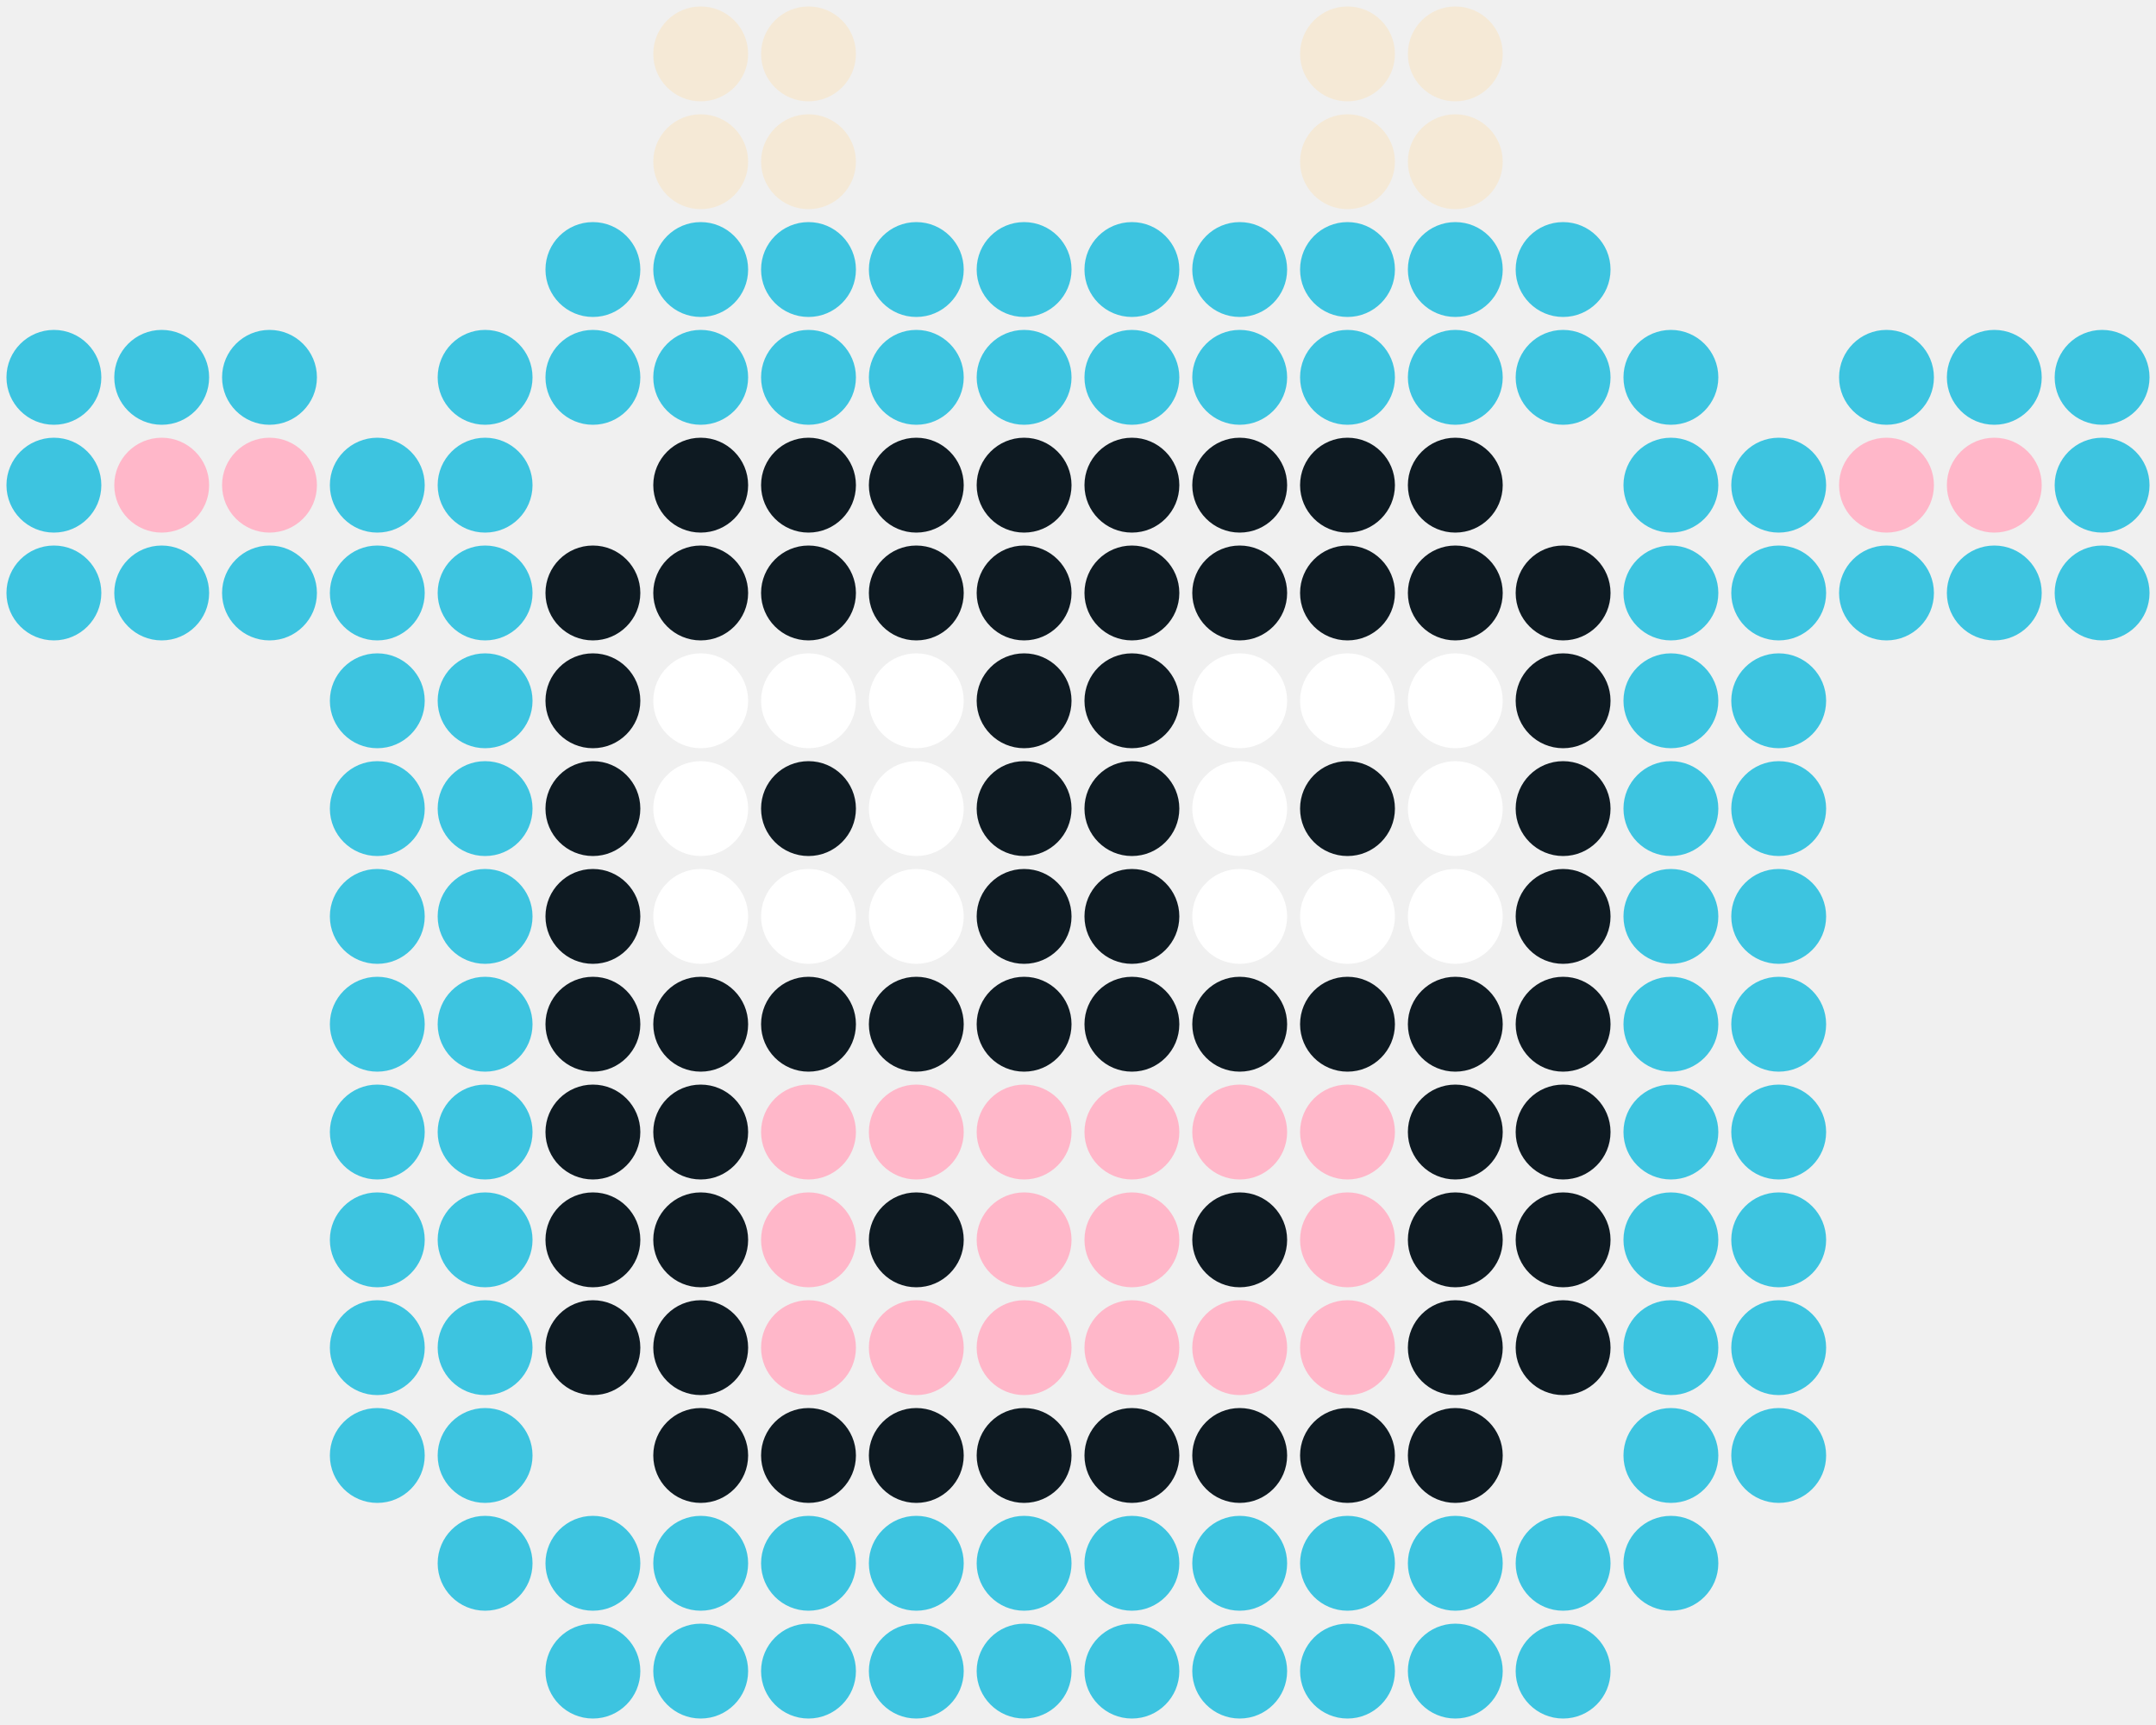
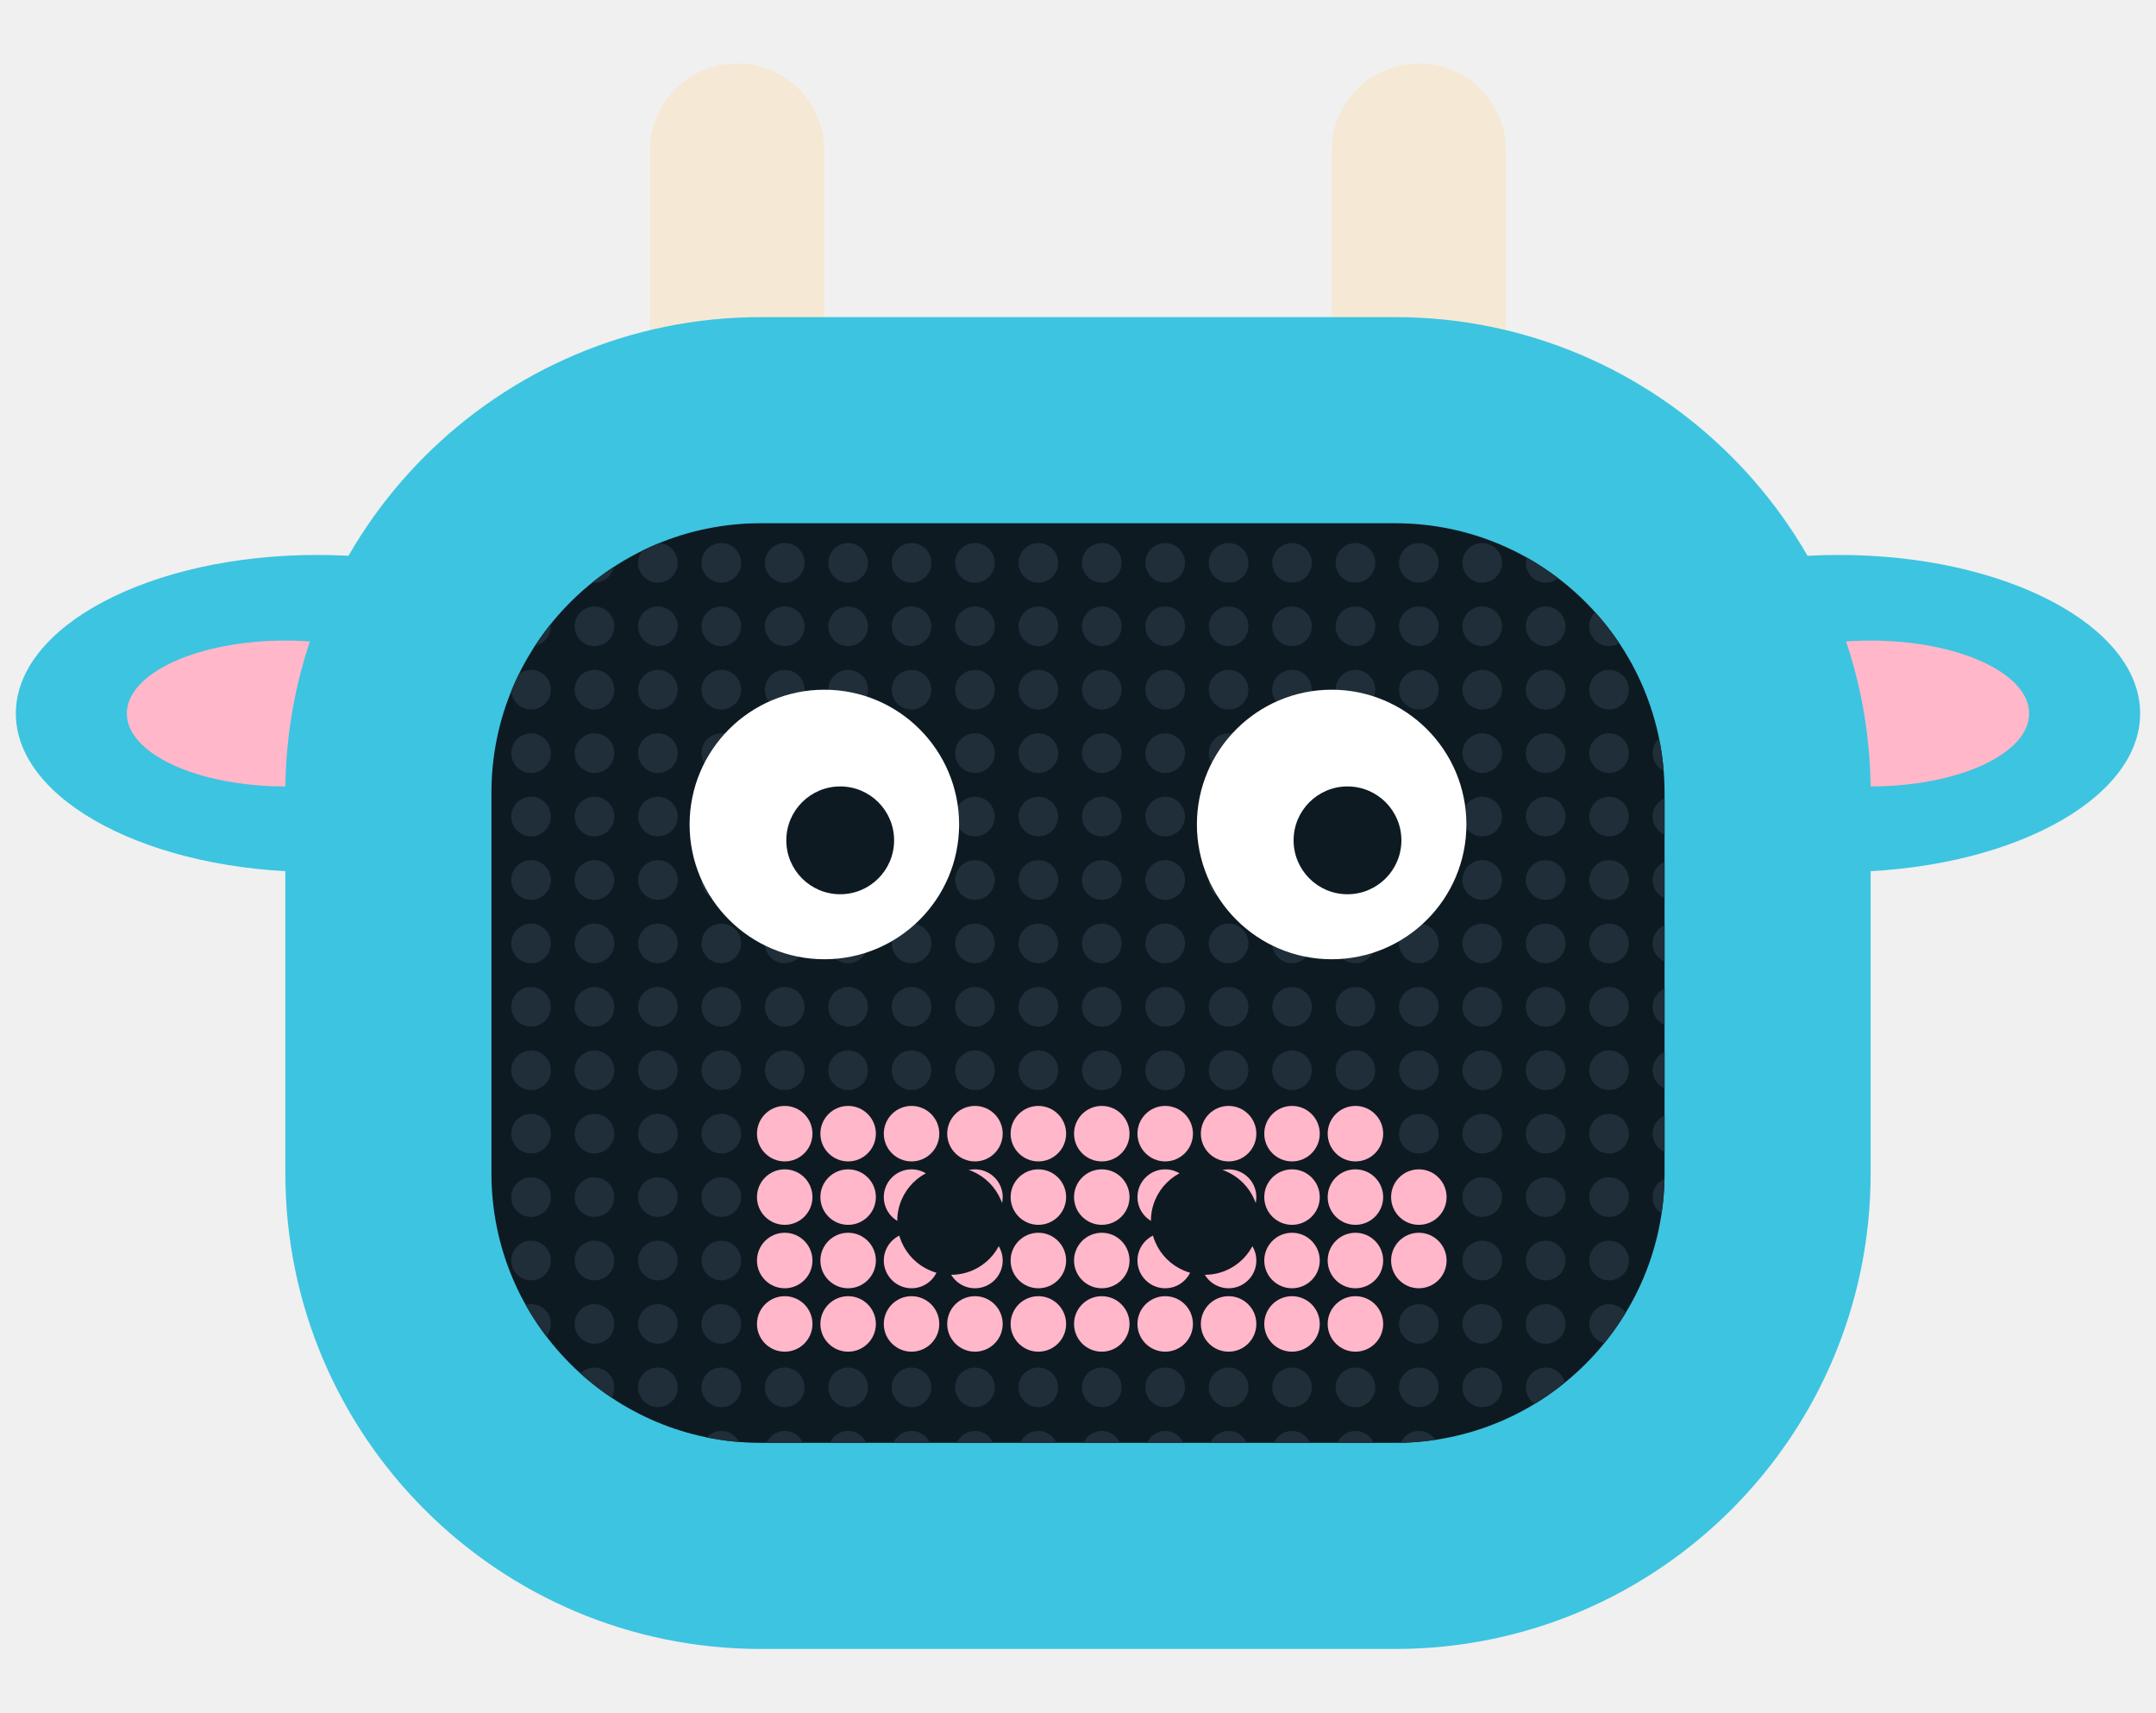
- <svg xmlns="http://www.w3.org/2000/svg" viewBox="0 0 20 16">
-   <circle cx="6.5" cy="0.5" r="0.44" fill="#F5E9D6" />
-   <circle cx="7.5" cy="0.5" r="0.44" fill="#F5E9D6" />
-   <circle cx="12.5" cy="0.5" r="0.44" fill="#F5E9D6" />
-   <circle cx="13.5" cy="0.5" r="0.44" fill="#F5E9D6" />
-   <circle cx="6.5" cy="1.5" r="0.44" fill="#F5E9D6" />
-   <circle cx="7.5" cy="1.5" r="0.44" fill="#F5E9D6" />
-   <circle cx="12.5" cy="1.5" r="0.44" fill="#F5E9D6" />
-   <circle cx="13.5" cy="1.5" r="0.44" fill="#F5E9D6" />
-   <circle cx="5.5" cy="2.5" r="0.44" fill="#3DC4E0" />
-   <circle cx="6.5" cy="2.5" r="0.44" fill="#3DC4E0" />
-   <circle cx="7.5" cy="2.5" r="0.44" fill="#3DC4E0" />
-   <circle cx="8.5" cy="2.5" r="0.44" fill="#3DC4E0" />
-   <circle cx="9.5" cy="2.5" r="0.44" fill="#3DC4E0" />
-   <circle cx="10.5" cy="2.5" r="0.44" fill="#3DC4E0" />
-   <circle cx="11.5" cy="2.5" r="0.44" fill="#3DC4E0" />
-   <circle cx="12.5" cy="2.5" r="0.44" fill="#3DC4E0" />
-   <circle cx="13.5" cy="2.5" r="0.44" fill="#3DC4E0" />
-   <circle cx="14.5" cy="2.5" r="0.44" fill="#3DC4E0" />
-   <circle cx="0.5" cy="3.5" r="0.44" fill="#3DC4E0" />
-   <circle cx="1.5" cy="3.5" r="0.44" fill="#3DC4E0" />
-   <circle cx="2.5" cy="3.5" r="0.44" fill="#3DC4E0" />
-   <circle cx="4.5" cy="3.5" r="0.44" fill="#3DC4E0" />
-   <circle cx="5.5" cy="3.5" r="0.44" fill="#3DC4E0" />
-   <circle cx="6.5" cy="3.5" r="0.44" fill="#3DC4E0" />
-   <circle cx="7.5" cy="3.5" r="0.44" fill="#3DC4E0" />
-   <circle cx="8.5" cy="3.5" r="0.44" fill="#3DC4E0" />
-   <circle cx="9.5" cy="3.5" r="0.44" fill="#3DC4E0" />
-   <circle cx="10.5" cy="3.5" r="0.44" fill="#3DC4E0" />
-   <circle cx="11.5" cy="3.5" r="0.44" fill="#3DC4E0" />
-   <circle cx="12.5" cy="3.5" r="0.44" fill="#3DC4E0" />
-   <circle cx="13.5" cy="3.5" r="0.44" fill="#3DC4E0" />
-   <circle cx="14.5" cy="3.5" r="0.44" fill="#3DC4E0" />
-   <circle cx="15.5" cy="3.5" r="0.44" fill="#3DC4E0" />
-   <circle cx="17.5" cy="3.5" r="0.44" fill="#3DC4E0" />
-   <circle cx="18.5" cy="3.5" r="0.44" fill="#3DC4E0" />
-   <circle cx="19.5" cy="3.5" r="0.44" fill="#3DC4E0" />
-   <circle cx="0.5" cy="4.5" r="0.44" fill="#3DC4E0" />
-   <circle cx="1.5" cy="4.5" r="0.44" fill="#FFB7C9" />
-   <circle cx="2.5" cy="4.5" r="0.44" fill="#FFB7C9" />
-   <circle cx="3.5" cy="4.5" r="0.44" fill="#3DC4E0" />
-   <circle cx="4.5" cy="4.5" r="0.44" fill="#3DC4E0" />
-   <circle cx="6.5" cy="4.5" r="0.44" fill="#0E1A22" />
-   <circle cx="7.5" cy="4.5" r="0.44" fill="#0E1A22" />
-   <circle cx="8.5" cy="4.5" r="0.44" fill="#0E1A22" />
-   <circle cx="9.5" cy="4.5" r="0.44" fill="#0E1A22" />
-   <circle cx="10.5" cy="4.5" r="0.44" fill="#0E1A22" />
-   <circle cx="11.5" cy="4.5" r="0.44" fill="#0E1A22" />
-   <circle cx="12.5" cy="4.5" r="0.44" fill="#0E1A22" />
-   <circle cx="13.5" cy="4.5" r="0.44" fill="#0E1A22" />
-   <circle cx="15.5" cy="4.5" r="0.44" fill="#3DC4E0" />
-   <circle cx="16.5" cy="4.5" r="0.44" fill="#3DC4E0" />
-   <circle cx="17.5" cy="4.5" r="0.44" fill="#FFB7C9" />
-   <circle cx="18.5" cy="4.5" r="0.44" fill="#FFB7C9" />
-   <circle cx="19.5" cy="4.5" r="0.44" fill="#3DC4E0" />
-   <circle cx="0.5" cy="5.5" r="0.44" fill="#3DC4E0" />
-   <circle cx="1.5" cy="5.5" r="0.44" fill="#3DC4E0" />
-   <circle cx="2.5" cy="5.5" r="0.44" fill="#3DC4E0" />
-   <circle cx="3.5" cy="5.5" r="0.44" fill="#3DC4E0" />
-   <circle cx="4.5" cy="5.5" r="0.44" fill="#3DC4E0" />
-   <circle cx="5.5" cy="5.5" r="0.44" fill="#0E1A22" />
-   <circle cx="6.5" cy="5.5" r="0.44" fill="#0E1A22" />
-   <circle cx="7.5" cy="5.5" r="0.44" fill="#0E1A22" />
-   <circle cx="8.5" cy="5.5" r="0.44" fill="#0E1A22" />
-   <circle cx="9.5" cy="5.5" r="0.44" fill="#0E1A22" />
-   <circle cx="10.5" cy="5.5" r="0.44" fill="#0E1A22" />
-   <circle cx="11.5" cy="5.5" r="0.44" fill="#0E1A22" />
-   <circle cx="12.5" cy="5.5" r="0.44" fill="#0E1A22" />
-   <circle cx="13.5" cy="5.5" r="0.44" fill="#0E1A22" />
-   <circle cx="14.5" cy="5.5" r="0.44" fill="#0E1A22" />
-   <circle cx="15.5" cy="5.5" r="0.44" fill="#3DC4E0" />
-   <circle cx="16.5" cy="5.5" r="0.44" fill="#3DC4E0" />
-   <circle cx="17.5" cy="5.5" r="0.44" fill="#3DC4E0" />
-   <circle cx="18.5" cy="5.5" r="0.44" fill="#3DC4E0" />
-   <circle cx="19.5" cy="5.5" r="0.44" fill="#3DC4E0" />
-   <circle cx="3.5" cy="6.5" r="0.44" fill="#3DC4E0" />
-   <circle cx="4.5" cy="6.5" r="0.44" fill="#3DC4E0" />
-   <circle cx="5.5" cy="6.5" r="0.44" fill="#0E1A22" />
-   <circle cx="6.5" cy="6.5" r="0.44" fill="#FFFFFF" />
-   <circle cx="7.5" cy="6.5" r="0.44" fill="#FFFFFF" />
-   <circle cx="8.5" cy="6.5" r="0.44" fill="#FFFFFF" />
-   <circle cx="9.5" cy="6.5" r="0.44" fill="#0E1A22" />
-   <circle cx="10.5" cy="6.5" r="0.44" fill="#0E1A22" />
-   <circle cx="11.5" cy="6.5" r="0.44" fill="#FFFFFF" />
-   <circle cx="12.5" cy="6.5" r="0.44" fill="#FFFFFF" />
-   <circle cx="13.5" cy="6.5" r="0.44" fill="#FFFFFF" />
-   <circle cx="14.5" cy="6.5" r="0.44" fill="#0E1A22" />
-   <circle cx="15.5" cy="6.5" r="0.44" fill="#3DC4E0" />
-   <circle cx="16.5" cy="6.5" r="0.44" fill="#3DC4E0" />
-   <circle cx="3.5" cy="7.5" r="0.44" fill="#3DC4E0" />
-   <circle cx="4.5" cy="7.5" r="0.44" fill="#3DC4E0" />
-   <circle cx="5.5" cy="7.5" r="0.44" fill="#0E1A22" />
-   <circle cx="6.5" cy="7.5" r="0.44" fill="#FFFFFF" />
-   <circle class="pupil" cx="7.5" cy="7.5" r="0.44" fill="#0E1A22" />
-   <circle cx="8.5" cy="7.5" r="0.44" fill="#FFFFFF" />
-   <circle cx="9.5" cy="7.5" r="0.44" fill="#0E1A22" />
-   <circle cx="10.5" cy="7.5" r="0.44" fill="#0E1A22" />
-   <circle cx="11.5" cy="7.5" r="0.44" fill="#FFFFFF" />
-   <circle class="pupil" cx="12.5" cy="7.5" r="0.44" fill="#0E1A22" />
-   <circle cx="13.5" cy="7.5" r="0.44" fill="#FFFFFF" />
-   <circle cx="14.5" cy="7.5" r="0.44" fill="#0E1A22" />
-   <circle cx="15.5" cy="7.5" r="0.44" fill="#3DC4E0" />
-   <circle cx="16.5" cy="7.5" r="0.44" fill="#3DC4E0" />
-   <circle cx="3.5" cy="8.5" r="0.44" fill="#3DC4E0" />
-   <circle cx="4.5" cy="8.5" r="0.44" fill="#3DC4E0" />
-   <circle cx="5.5" cy="8.5" r="0.44" fill="#0E1A22" />
-   <circle cx="6.5" cy="8.5" r="0.44" fill="#FFFFFF" />
-   <circle cx="7.5" cy="8.5" r="0.44" fill="#FFFFFF" />
-   <circle cx="8.5" cy="8.5" r="0.44" fill="#FFFFFF" />
-   <circle cx="9.5" cy="8.5" r="0.44" fill="#0E1A22" />
-   <circle cx="10.5" cy="8.5" r="0.44" fill="#0E1A22" />
-   <circle cx="11.5" cy="8.5" r="0.44" fill="#FFFFFF" />
-   <circle cx="12.5" cy="8.5" r="0.44" fill="#FFFFFF" />
-   <circle cx="13.5" cy="8.5" r="0.44" fill="#FFFFFF" />
-   <circle cx="14.5" cy="8.5" r="0.44" fill="#0E1A22" />
-   <circle cx="15.5" cy="8.5" r="0.44" fill="#3DC4E0" />
-   <circle cx="16.5" cy="8.5" r="0.44" fill="#3DC4E0" />
-   <circle cx="3.5" cy="9.5" r="0.44" fill="#3DC4E0" />
-   <circle cx="4.5" cy="9.5" r="0.44" fill="#3DC4E0" />
-   <circle cx="5.5" cy="9.5" r="0.44" fill="#0E1A22" />
-   <circle cx="6.5" cy="9.5" r="0.44" fill="#0E1A22" />
-   <circle cx="7.5" cy="9.5" r="0.44" fill="#0E1A22" />
-   <circle cx="8.5" cy="9.5" r="0.44" fill="#0E1A22" />
-   <circle cx="9.5" cy="9.5" r="0.44" fill="#0E1A22" />
-   <circle cx="10.5" cy="9.5" r="0.44" fill="#0E1A22" />
-   <circle cx="11.5" cy="9.5" r="0.44" fill="#0E1A22" />
-   <circle cx="12.5" cy="9.5" r="0.44" fill="#0E1A22" />
-   <circle cx="13.5" cy="9.5" r="0.44" fill="#0E1A22" />
-   <circle cx="14.5" cy="9.5" r="0.44" fill="#0E1A22" />
-   <circle cx="15.5" cy="9.5" r="0.44" fill="#3DC4E0" />
-   <circle cx="16.5" cy="9.5" r="0.44" fill="#3DC4E0" />
-   <circle cx="3.5" cy="10.5" r="0.44" fill="#3DC4E0" />
-   <circle cx="4.5" cy="10.5" r="0.44" fill="#3DC4E0" />
-   <circle cx="5.5" cy="10.5" r="0.44" fill="#0E1A22" />
-   <circle cx="6.5" cy="10.5" r="0.44" fill="#0E1A22" />
-   <circle cx="7.5" cy="10.5" r="0.44" fill="#FFB7C9" />
-   <circle cx="8.5" cy="10.5" r="0.44" fill="#FFB7C9" />
-   <circle cx="9.5" cy="10.5" r="0.44" fill="#FFB7C9" />
-   <circle cx="10.5" cy="10.5" r="0.44" fill="#FFB7C9" />
-   <circle cx="11.5" cy="10.5" r="0.44" fill="#FFB7C9" />
-   <circle cx="12.5" cy="10.5" r="0.44" fill="#FFB7C9" />
-   <circle cx="13.5" cy="10.5" r="0.44" fill="#0E1A22" />
-   <circle cx="14.5" cy="10.5" r="0.44" fill="#0E1A22" />
-   <circle cx="15.5" cy="10.5" r="0.44" fill="#3DC4E0" />
-   <circle cx="16.5" cy="10.5" r="0.44" fill="#3DC4E0" />
-   <circle cx="3.5" cy="11.5" r="0.44" fill="#3DC4E0" />
-   <circle cx="4.5" cy="11.5" r="0.44" fill="#3DC4E0" />
-   <circle cx="5.5" cy="11.5" r="0.44" fill="#0E1A22" />
-   <circle cx="6.5" cy="11.5" r="0.44" fill="#0E1A22" />
-   <circle cx="7.5" cy="11.5" r="0.44" fill="#FFB7C9" />
-   <circle cx="8.5" cy="11.5" r="0.44" fill="#0E1A22" />
-   <circle cx="9.5" cy="11.5" r="0.44" fill="#FFB7C9" />
-   <circle cx="10.5" cy="11.5" r="0.44" fill="#FFB7C9" />
-   <circle cx="11.5" cy="11.5" r="0.44" fill="#0E1A22" />
-   <circle cx="12.5" cy="11.5" r="0.44" fill="#FFB7C9" />
-   <circle cx="13.5" cy="11.5" r="0.44" fill="#0E1A22" />
-   <circle cx="14.5" cy="11.5" r="0.44" fill="#0E1A22" />
-   <circle cx="15.5" cy="11.5" r="0.44" fill="#3DC4E0" />
-   <circle cx="16.5" cy="11.5" r="0.44" fill="#3DC4E0" />
-   <circle cx="3.5" cy="12.5" r="0.44" fill="#3DC4E0" />
-   <circle cx="4.5" cy="12.5" r="0.44" fill="#3DC4E0" />
-   <circle cx="5.5" cy="12.5" r="0.44" fill="#0E1A22" />
-   <circle cx="6.5" cy="12.5" r="0.44" fill="#0E1A22" />
-   <circle cx="7.5" cy="12.5" r="0.44" fill="#FFB7C9" />
-   <circle cx="8.5" cy="12.5" r="0.44" fill="#FFB7C9" />
-   <circle cx="9.5" cy="12.5" r="0.44" fill="#FFB7C9" />
-   <circle cx="10.5" cy="12.5" r="0.44" fill="#FFB7C9" />
-   <circle cx="11.5" cy="12.5" r="0.44" fill="#FFB7C9" />
-   <circle cx="12.5" cy="12.5" r="0.44" fill="#FFB7C9" />
-   <circle cx="13.5" cy="12.5" r="0.44" fill="#0E1A22" />
-   <circle cx="14.5" cy="12.5" r="0.44" fill="#0E1A22" />
-   <circle cx="15.5" cy="12.5" r="0.44" fill="#3DC4E0" />
-   <circle cx="16.5" cy="12.5" r="0.44" fill="#3DC4E0" />
-   <circle cx="3.5" cy="13.5" r="0.44" fill="#3DC4E0" />
-   <circle cx="4.5" cy="13.5" r="0.44" fill="#3DC4E0" />
-   <circle cx="6.5" cy="13.5" r="0.44" fill="#0E1A22" />
-   <circle cx="7.5" cy="13.5" r="0.44" fill="#0E1A22" />
-   <circle cx="8.5" cy="13.5" r="0.44" fill="#0E1A22" />
-   <circle cx="9.5" cy="13.5" r="0.44" fill="#0E1A22" />
-   <circle cx="10.5" cy="13.5" r="0.44" fill="#0E1A22" />
-   <circle cx="11.5" cy="13.5" r="0.44" fill="#0E1A22" />
-   <circle cx="12.5" cy="13.5" r="0.44" fill="#0E1A22" />
-   <circle cx="13.5" cy="13.5" r="0.44" fill="#0E1A22" />
-   <circle cx="15.5" cy="13.5" r="0.44" fill="#3DC4E0" />
-   <circle cx="16.5" cy="13.5" r="0.44" fill="#3DC4E0" />
-   <circle cx="4.5" cy="14.5" r="0.44" fill="#3DC4E0" />
-   <circle cx="5.5" cy="14.5" r="0.44" fill="#3DC4E0" />
-   <circle cx="6.5" cy="14.5" r="0.44" fill="#3DC4E0" />
-   <circle cx="7.5" cy="14.5" r="0.44" fill="#3DC4E0" />
-   <circle cx="8.5" cy="14.5" r="0.44" fill="#3DC4E0" />
-   <circle cx="9.5" cy="14.5" r="0.44" fill="#3DC4E0" />
-   <circle cx="10.5" cy="14.5" r="0.44" fill="#3DC4E0" />
-   <circle cx="11.5" cy="14.5" r="0.44" fill="#3DC4E0" />
-   <circle cx="12.5" cy="14.5" r="0.44" fill="#3DC4E0" />
-   <circle cx="13.5" cy="14.5" r="0.44" fill="#3DC4E0" />
-   <circle cx="14.5" cy="14.5" r="0.44" fill="#3DC4E0" />
-   <circle cx="15.5" cy="14.5" r="0.44" fill="#3DC4E0" />
-   <circle cx="5.5" cy="15.5" r="0.44" fill="#3DC4E0" />
-   <circle cx="6.5" cy="15.5" r="0.44" fill="#3DC4E0" />
-   <circle cx="7.5" cy="15.5" r="0.44" fill="#3DC4E0" />
-   <circle cx="8.5" cy="15.5" r="0.44" fill="#3DC4E0" />
-   <circle cx="9.5" cy="15.5" r="0.44" fill="#3DC4E0" />
-   <circle cx="10.5" cy="15.5" r="0.44" fill="#3DC4E0" />
-   <circle cx="11.5" cy="15.5" r="0.44" fill="#3DC4E0" />
-   <circle cx="12.5" cy="15.5" r="0.44" fill="#3DC4E0" />
-   <circle cx="13.5" cy="15.5" r="0.44" fill="#3DC4E0" />
-   <circle cx="14.5" cy="15.5" r="0.44" fill="#3DC4E0" />
+ <svg xmlns="http://www.w3.org/2000/svg" viewBox="0 0 136 108">
+   <rect x="41" y="4" width="11" height="24" rx="5.5" fill="#F5E9D6" />
+   <rect x="84" y="4" width="11" height="24" rx="5.5" fill="#F5E9D6" />
+   <ellipse cx="20" cy="45" rx="19" ry="10" fill="#3DC4E0" />
+   <ellipse cx="18" cy="45" rx="10" ry="4.6" fill="#FFB7C9" />
+   <ellipse cx="116" cy="45" rx="19" ry="10" fill="#3DC4E0" />
+   <ellipse cx="118" cy="45" rx="10" ry="4.6" fill="#FFB7C9" />
+   <rect x="18" y="20" width="100" height="84" rx="30" fill="#3DC4E0" />
+   <clipPath id="f">
+     <rect x="31" y="33" width="74" height="58" rx="17" />
+   </clipPath>
+   <rect x="31" y="33" width="74" height="58" rx="17" fill="#0E1A22" />
+   <g clip-path="url(#f)">
+     <circle cx="33.5" cy="35.5" r="1.25" fill="#1F2E38" />
+     <circle cx="37.5" cy="35.5" r="1.25" fill="#1F2E38" />
+     <circle cx="41.5" cy="35.5" r="1.25" fill="#1F2E38" />
+     <circle cx="45.5" cy="35.5" r="1.25" fill="#1F2E38" />
+     <circle cx="49.5" cy="35.5" r="1.25" fill="#1F2E38" />
+     <circle cx="53.5" cy="35.5" r="1.25" fill="#1F2E38" />
+     <circle cx="57.5" cy="35.5" r="1.25" fill="#1F2E38" />
+     <circle cx="61.5" cy="35.5" r="1.25" fill="#1F2E38" />
+     <circle cx="65.5" cy="35.5" r="1.25" fill="#1F2E38" />
+     <circle cx="69.5" cy="35.5" r="1.25" fill="#1F2E38" />
+     <circle cx="73.5" cy="35.5" r="1.25" fill="#1F2E38" />
+     <circle cx="77.5" cy="35.5" r="1.25" fill="#1F2E38" />
+     <circle cx="81.5" cy="35.5" r="1.25" fill="#1F2E38" />
+     <circle cx="85.5" cy="35.5" r="1.25" fill="#1F2E38" />
+     <circle cx="89.5" cy="35.5" r="1.25" fill="#1F2E38" />
+     <circle cx="93.5" cy="35.5" r="1.25" fill="#1F2E38" />
+     <circle cx="97.5" cy="35.5" r="1.25" fill="#1F2E38" />
+     <circle cx="101.5" cy="35.5" r="1.25" fill="#1F2E38" />
+     <circle cx="105.5" cy="35.5" r="1.25" fill="#1F2E38" />
+     <circle cx="33.5" cy="39.5" r="1.25" fill="#1F2E38" />
+     <circle cx="37.5" cy="39.5" r="1.25" fill="#1F2E38" />
+     <circle cx="41.5" cy="39.5" r="1.25" fill="#1F2E38" />
+     <circle cx="45.5" cy="39.5" r="1.25" fill="#1F2E38" />
+     <circle cx="49.5" cy="39.5" r="1.25" fill="#1F2E38" />
+     <circle cx="53.5" cy="39.5" r="1.25" fill="#1F2E38" />
+     <circle cx="57.5" cy="39.5" r="1.25" fill="#1F2E38" />
+     <circle cx="61.5" cy="39.5" r="1.25" fill="#1F2E38" />
+     <circle cx="65.5" cy="39.5" r="1.25" fill="#1F2E38" />
+     <circle cx="69.5" cy="39.5" r="1.25" fill="#1F2E38" />
+     <circle cx="73.5" cy="39.5" r="1.25" fill="#1F2E38" />
+     <circle cx="77.5" cy="39.5" r="1.25" fill="#1F2E38" />
+     <circle cx="81.5" cy="39.5" r="1.25" fill="#1F2E38" />
+     <circle cx="85.5" cy="39.5" r="1.25" fill="#1F2E38" />
+     <circle cx="89.5" cy="39.5" r="1.25" fill="#1F2E38" />
+     <circle cx="93.5" cy="39.5" r="1.25" fill="#1F2E38" />
+     <circle cx="97.5" cy="39.5" r="1.25" fill="#1F2E38" />
+     <circle cx="101.5" cy="39.5" r="1.25" fill="#1F2E38" />
+     <circle cx="105.5" cy="39.5" r="1.25" fill="#1F2E38" />
+     <circle cx="33.5" cy="43.5" r="1.25" fill="#1F2E38" />
+     <circle cx="37.5" cy="43.5" r="1.25" fill="#1F2E38" />
+     <circle cx="41.5" cy="43.5" r="1.25" fill="#1F2E38" />
+     <circle cx="45.5" cy="43.5" r="1.25" fill="#1F2E38" />
+     <circle cx="49.5" cy="43.5" r="1.25" fill="#1F2E38" />
+     <circle cx="53.5" cy="43.5" r="1.25" fill="#1F2E38" />
+     <circle cx="57.5" cy="43.5" r="1.25" fill="#1F2E38" />
+     <circle cx="61.5" cy="43.5" r="1.25" fill="#1F2E38" />
+     <circle cx="65.5" cy="43.5" r="1.25" fill="#1F2E38" />
+     <circle cx="69.5" cy="43.5" r="1.25" fill="#1F2E38" />
+     <circle cx="73.5" cy="43.5" r="1.25" fill="#1F2E38" />
+     <circle cx="77.5" cy="43.5" r="1.25" fill="#1F2E38" />
+     <circle cx="81.5" cy="43.5" r="1.25" fill="#1F2E38" />
+     <circle cx="85.5" cy="43.5" r="1.25" fill="#1F2E38" />
+     <circle cx="89.5" cy="43.5" r="1.25" fill="#1F2E38" />
+     <circle cx="93.5" cy="43.5" r="1.25" fill="#1F2E38" />
+     <circle cx="97.5" cy="43.5" r="1.25" fill="#1F2E38" />
+     <circle cx="101.5" cy="43.5" r="1.25" fill="#1F2E38" />
+     <circle cx="105.5" cy="43.5" r="1.25" fill="#1F2E38" />
+     <circle cx="33.5" cy="47.5" r="1.25" fill="#1F2E38" />
+     <circle cx="37.5" cy="47.5" r="1.25" fill="#1F2E38" />
+     <circle cx="41.5" cy="47.5" r="1.25" fill="#1F2E38" />
+     <circle cx="45.5" cy="47.5" r="1.25" fill="#1F2E38" />
+     <circle cx="49.5" cy="47.5" r="1.25" fill="#1F2E38" />
+     <circle cx="53.5" cy="47.5" r="1.25" fill="#1F2E38" />
+     <circle cx="57.5" cy="47.5" r="1.25" fill="#1F2E38" />
+     <circle cx="61.5" cy="47.5" r="1.25" fill="#1F2E38" />
+     <circle cx="65.5" cy="47.5" r="1.25" fill="#1F2E38" />
+     <circle cx="69.5" cy="47.5" r="1.25" fill="#1F2E38" />
+     <circle cx="73.5" cy="47.5" r="1.25" fill="#1F2E38" />
+     <circle cx="77.5" cy="47.5" r="1.25" fill="#1F2E38" />
+     <circle cx="81.5" cy="47.5" r="1.25" fill="#1F2E38" />
+     <circle cx="85.5" cy="47.5" r="1.25" fill="#1F2E38" />
+     <circle cx="89.5" cy="47.5" r="1.25" fill="#1F2E38" />
+     <circle cx="93.5" cy="47.5" r="1.25" fill="#1F2E38" />
+     <circle cx="97.5" cy="47.5" r="1.25" fill="#1F2E38" />
+     <circle cx="101.5" cy="47.5" r="1.25" fill="#1F2E38" />
+     <circle cx="105.5" cy="47.5" r="1.25" fill="#1F2E38" />
+     <circle cx="33.5" cy="51.5" r="1.25" fill="#1F2E38" />
+     <circle cx="37.5" cy="51.5" r="1.25" fill="#1F2E38" />
+     <circle cx="41.5" cy="51.5" r="1.25" fill="#1F2E38" />
+     <circle cx="45.5" cy="51.5" r="1.25" fill="#1F2E38" />
+     <circle cx="49.5" cy="51.5" r="1.25" fill="#1F2E38" />
+     <circle cx="53.5" cy="51.5" r="1.25" fill="#1F2E38" />
+     <circle cx="57.5" cy="51.5" r="1.25" fill="#1F2E38" />
+     <circle cx="61.5" cy="51.5" r="1.25" fill="#1F2E38" />
+     <circle cx="65.5" cy="51.5" r="1.25" fill="#1F2E38" />
+     <circle cx="69.5" cy="51.5" r="1.25" fill="#1F2E38" />
+     <circle cx="73.5" cy="51.5" r="1.25" fill="#1F2E38" />
+     <circle cx="77.5" cy="51.5" r="1.25" fill="#1F2E38" />
+     <circle cx="81.5" cy="51.5" r="1.25" fill="#1F2E38" />
+     <circle cx="85.5" cy="51.5" r="1.25" fill="#1F2E38" />
+     <circle cx="89.5" cy="51.5" r="1.25" fill="#1F2E38" />
+     <circle cx="93.5" cy="51.5" r="1.25" fill="#1F2E38" />
+     <circle cx="97.5" cy="51.5" r="1.25" fill="#1F2E38" />
+     <circle cx="101.5" cy="51.5" r="1.25" fill="#1F2E38" />
+     <circle cx="105.5" cy="51.5" r="1.25" fill="#1F2E38" />
+     <circle cx="33.5" cy="55.5" r="1.25" fill="#1F2E38" />
+     <circle cx="37.5" cy="55.5" r="1.25" fill="#1F2E38" />
+     <circle cx="41.5" cy="55.5" r="1.25" fill="#1F2E38" />
+     <circle cx="45.5" cy="55.5" r="1.25" fill="#1F2E38" />
+     <circle cx="49.5" cy="55.5" r="1.25" fill="#1F2E38" />
+     <circle cx="53.5" cy="55.5" r="1.25" fill="#1F2E38" />
+     <circle cx="57.5" cy="55.5" r="1.25" fill="#1F2E38" />
+     <circle cx="61.5" cy="55.5" r="1.25" fill="#1F2E38" />
+     <circle cx="65.5" cy="55.5" r="1.25" fill="#1F2E38" />
+     <circle cx="69.5" cy="55.5" r="1.25" fill="#1F2E38" />
+     <circle cx="73.5" cy="55.5" r="1.25" fill="#1F2E38" />
+     <circle cx="77.5" cy="55.5" r="1.25" fill="#1F2E38" />
+     <circle cx="81.5" cy="55.5" r="1.25" fill="#1F2E38" />
+     <circle cx="85.5" cy="55.5" r="1.25" fill="#1F2E38" />
+     <circle cx="89.5" cy="55.5" r="1.25" fill="#1F2E38" />
+     <circle cx="93.5" cy="55.5" r="1.25" fill="#1F2E38" />
+     <circle cx="97.5" cy="55.5" r="1.25" fill="#1F2E38" />
+     <circle cx="101.5" cy="55.5" r="1.25" fill="#1F2E38" />
+     <circle cx="105.5" cy="55.5" r="1.25" fill="#1F2E38" />
+     <circle cx="33.5" cy="59.5" r="1.25" fill="#1F2E38" />
+     <circle cx="37.5" cy="59.5" r="1.25" fill="#1F2E38" />
+     <circle cx="41.5" cy="59.5" r="1.25" fill="#1F2E38" />
+     <circle cx="45.5" cy="59.5" r="1.25" fill="#1F2E38" />
+     <circle cx="49.5" cy="59.5" r="1.25" fill="#1F2E38" />
+     <circle cx="53.5" cy="59.5" r="1.25" fill="#1F2E38" />
+     <circle cx="57.5" cy="59.5" r="1.25" fill="#1F2E38" />
+     <circle cx="61.5" cy="59.5" r="1.25" fill="#1F2E38" />
+     <circle cx="65.5" cy="59.5" r="1.25" fill="#1F2E38" />
+     <circle cx="69.5" cy="59.5" r="1.25" fill="#1F2E38" />
+     <circle cx="73.5" cy="59.5" r="1.25" fill="#1F2E38" />
+     <circle cx="77.5" cy="59.5" r="1.25" fill="#1F2E38" />
+     <circle cx="81.5" cy="59.5" r="1.25" fill="#1F2E38" />
+     <circle cx="85.5" cy="59.5" r="1.25" fill="#1F2E38" />
+     <circle cx="89.5" cy="59.5" r="1.25" fill="#1F2E38" />
+     <circle cx="93.5" cy="59.5" r="1.25" fill="#1F2E38" />
+     <circle cx="97.5" cy="59.5" r="1.25" fill="#1F2E38" />
+     <circle cx="101.5" cy="59.5" r="1.25" fill="#1F2E38" />
+     <circle cx="105.5" cy="59.5" r="1.25" fill="#1F2E38" />
+     <circle cx="33.5" cy="63.5" r="1.25" fill="#1F2E38" />
+     <circle cx="37.5" cy="63.5" r="1.25" fill="#1F2E38" />
+     <circle cx="41.5" cy="63.5" r="1.25" fill="#1F2E38" />
+     <circle cx="45.5" cy="63.5" r="1.25" fill="#1F2E38" />
+     <circle cx="49.5" cy="63.5" r="1.25" fill="#1F2E38" />
+     <circle cx="53.5" cy="63.5" r="1.25" fill="#1F2E38" />
+     <circle cx="57.5" cy="63.5" r="1.25" fill="#1F2E38" />
+     <circle cx="61.5" cy="63.5" r="1.25" fill="#1F2E38" />
+     <circle cx="65.5" cy="63.5" r="1.25" fill="#1F2E38" />
+     <circle cx="69.5" cy="63.5" r="1.25" fill="#1F2E38" />
+     <circle cx="73.5" cy="63.5" r="1.25" fill="#1F2E38" />
+     <circle cx="77.5" cy="63.5" r="1.25" fill="#1F2E38" />
+     <circle cx="81.5" cy="63.5" r="1.25" fill="#1F2E38" />
+     <circle cx="85.5" cy="63.5" r="1.25" fill="#1F2E38" />
+     <circle cx="89.5" cy="63.5" r="1.25" fill="#1F2E38" />
+     <circle cx="93.5" cy="63.5" r="1.25" fill="#1F2E38" />
+     <circle cx="97.5" cy="63.5" r="1.25" fill="#1F2E38" />
+     <circle cx="101.5" cy="63.5" r="1.25" fill="#1F2E38" />
+     <circle cx="105.5" cy="63.5" r="1.25" fill="#1F2E38" />
+     <circle cx="33.5" cy="67.5" r="1.25" fill="#1F2E38" />
+     <circle cx="37.5" cy="67.5" r="1.25" fill="#1F2E38" />
+     <circle cx="41.5" cy="67.5" r="1.25" fill="#1F2E38" />
+     <circle cx="45.5" cy="67.5" r="1.25" fill="#1F2E38" />
+     <circle cx="49.5" cy="67.5" r="1.25" fill="#1F2E38" />
+     <circle cx="53.5" cy="67.5" r="1.25" fill="#1F2E38" />
+     <circle cx="57.5" cy="67.5" r="1.25" fill="#1F2E38" />
+     <circle cx="61.5" cy="67.5" r="1.25" fill="#1F2E38" />
+     <circle cx="65.5" cy="67.5" r="1.25" fill="#1F2E38" />
+     <circle cx="69.5" cy="67.5" r="1.25" fill="#1F2E38" />
+     <circle cx="73.5" cy="67.5" r="1.25" fill="#1F2E38" />
+     <circle cx="77.5" cy="67.5" r="1.25" fill="#1F2E38" />
+     <circle cx="81.5" cy="67.5" r="1.25" fill="#1F2E38" />
+     <circle cx="85.5" cy="67.5" r="1.25" fill="#1F2E38" />
+     <circle cx="89.5" cy="67.5" r="1.25" fill="#1F2E38" />
+     <circle cx="93.5" cy="67.5" r="1.25" fill="#1F2E38" />
+     <circle cx="97.5" cy="67.5" r="1.25" fill="#1F2E38" />
+     <circle cx="101.5" cy="67.5" r="1.25" fill="#1F2E38" />
+     <circle cx="105.5" cy="67.5" r="1.25" fill="#1F2E38" />
+     <circle cx="33.5" cy="71.5" r="1.25" fill="#1F2E38" />
+     <circle cx="37.5" cy="71.5" r="1.25" fill="#1F2E38" />
+     <circle cx="41.5" cy="71.5" r="1.25" fill="#1F2E38" />
+     <circle cx="45.5" cy="71.5" r="1.25" fill="#1F2E38" />
+     <circle cx="49.5" cy="71.5" r="1.75" fill="#FFB7C9" />
+     <circle cx="53.5" cy="71.5" r="1.75" fill="#FFB7C9" />
+     <circle cx="57.5" cy="71.5" r="1.75" fill="#FFB7C9" />
+     <circle cx="61.5" cy="71.5" r="1.75" fill="#FFB7C9" />
+     <circle cx="65.5" cy="71.5" r="1.75" fill="#FFB7C9" />
+     <circle cx="69.5" cy="71.5" r="1.75" fill="#FFB7C9" />
+     <circle cx="73.5" cy="71.5" r="1.75" fill="#FFB7C9" />
+     <circle cx="77.5" cy="71.5" r="1.75" fill="#FFB7C9" />
+     <circle cx="81.5" cy="71.5" r="1.75" fill="#FFB7C9" />
+     <circle cx="85.5" cy="71.5" r="1.75" fill="#FFB7C9" />
+     <circle cx="89.5" cy="71.5" r="1.25" fill="#1F2E38" />
+     <circle cx="93.5" cy="71.5" r="1.25" fill="#1F2E38" />
+     <circle cx="97.5" cy="71.5" r="1.25" fill="#1F2E38" />
+     <circle cx="101.5" cy="71.5" r="1.25" fill="#1F2E38" />
+     <circle cx="105.5" cy="71.5" r="1.25" fill="#1F2E38" />
+     <circle cx="33.5" cy="75.5" r="1.25" fill="#1F2E38" />
+     <circle cx="37.5" cy="75.5" r="1.25" fill="#1F2E38" />
+     <circle cx="41.5" cy="75.5" r="1.25" fill="#1F2E38" />
+     <circle cx="45.5" cy="75.5" r="1.25" fill="#1F2E38" />
+     <circle cx="49.5" cy="75.5" r="1.75" fill="#FFB7C9" />
+     <circle cx="53.5" cy="75.5" r="1.75" fill="#FFB7C9" />
+     <circle cx="57.5" cy="75.5" r="1.75" fill="#FFB7C9" />
+     <circle cx="61.5" cy="75.5" r="1.75" fill="#FFB7C9" />
+     <circle cx="65.5" cy="75.5" r="1.75" fill="#FFB7C9" />
+     <circle cx="69.5" cy="75.5" r="1.75" fill="#FFB7C9" />
+     <circle cx="73.5" cy="75.5" r="1.75" fill="#FFB7C9" />
+     <circle cx="77.5" cy="75.5" r="1.75" fill="#FFB7C9" />
+     <circle cx="81.5" cy="75.5" r="1.75" fill="#FFB7C9" />
+     <circle cx="85.5" cy="75.5" r="1.75" fill="#FFB7C9" />
+     <circle cx="89.5" cy="75.5" r="1.75" fill="#FFB7C9" />
+     <circle cx="93.5" cy="75.5" r="1.25" fill="#1F2E38" />
+     <circle cx="97.5" cy="75.5" r="1.25" fill="#1F2E38" />
+     <circle cx="101.5" cy="75.5" r="1.25" fill="#1F2E38" />
+     <circle cx="105.5" cy="75.5" r="1.25" fill="#1F2E38" />
+     <circle cx="33.5" cy="79.5" r="1.25" fill="#1F2E38" />
+     <circle cx="37.5" cy="79.5" r="1.25" fill="#1F2E38" />
+     <circle cx="41.5" cy="79.5" r="1.25" fill="#1F2E38" />
+     <circle cx="45.5" cy="79.5" r="1.25" fill="#1F2E38" />
+     <circle cx="49.5" cy="79.5" r="1.75" fill="#FFB7C9" />
+     <circle cx="53.5" cy="79.5" r="1.75" fill="#FFB7C9" />
+     <circle cx="57.5" cy="79.5" r="1.75" fill="#FFB7C9" />
+     <circle cx="61.5" cy="79.5" r="1.75" fill="#FFB7C9" />
+     <circle cx="65.5" cy="79.5" r="1.75" fill="#FFB7C9" />
+     <circle cx="69.5" cy="79.5" r="1.75" fill="#FFB7C9" />
+     <circle cx="73.5" cy="79.5" r="1.75" fill="#FFB7C9" />
+     <circle cx="77.5" cy="79.5" r="1.75" fill="#FFB7C9" />
+     <circle cx="81.5" cy="79.5" r="1.75" fill="#FFB7C9" />
+     <circle cx="85.5" cy="79.5" r="1.75" fill="#FFB7C9" />
+     <circle cx="89.5" cy="79.5" r="1.75" fill="#FFB7C9" />
+     <circle cx="93.5" cy="79.5" r="1.25" fill="#1F2E38" />
+     <circle cx="97.5" cy="79.5" r="1.25" fill="#1F2E38" />
+     <circle cx="101.5" cy="79.5" r="1.25" fill="#1F2E38" />
+     <circle cx="105.5" cy="79.5" r="1.25" fill="#1F2E38" />
+     <circle cx="33.5" cy="83.5" r="1.25" fill="#1F2E38" />
+     <circle cx="37.5" cy="83.5" r="1.25" fill="#1F2E38" />
+     <circle cx="41.5" cy="83.5" r="1.25" fill="#1F2E38" />
+     <circle cx="45.5" cy="83.5" r="1.25" fill="#1F2E38" />
+     <circle cx="49.5" cy="83.5" r="1.75" fill="#FFB7C9" />
+     <circle cx="53.5" cy="83.5" r="1.75" fill="#FFB7C9" />
+     <circle cx="57.5" cy="83.5" r="1.75" fill="#FFB7C9" />
+     <circle cx="61.5" cy="83.5" r="1.75" fill="#FFB7C9" />
+     <circle cx="65.5" cy="83.5" r="1.75" fill="#FFB7C9" />
+     <circle cx="69.5" cy="83.5" r="1.75" fill="#FFB7C9" />
+     <circle cx="73.5" cy="83.5" r="1.75" fill="#FFB7C9" />
+     <circle cx="77.5" cy="83.5" r="1.75" fill="#FFB7C9" />
+     <circle cx="81.5" cy="83.5" r="1.75" fill="#FFB7C9" />
+     <circle cx="85.5" cy="83.5" r="1.75" fill="#FFB7C9" />
+     <circle cx="89.5" cy="83.5" r="1.25" fill="#1F2E38" />
+     <circle cx="93.5" cy="83.5" r="1.25" fill="#1F2E38" />
+     <circle cx="97.5" cy="83.5" r="1.25" fill="#1F2E38" />
+     <circle cx="101.5" cy="83.5" r="1.25" fill="#1F2E38" />
+     <circle cx="105.5" cy="83.5" r="1.25" fill="#1F2E38" />
+     <circle cx="33.5" cy="87.5" r="1.25" fill="#1F2E38" />
+     <circle cx="37.5" cy="87.5" r="1.25" fill="#1F2E38" />
+     <circle cx="41.5" cy="87.5" r="1.25" fill="#1F2E38" />
+     <circle cx="45.5" cy="87.5" r="1.25" fill="#1F2E38" />
+     <circle cx="49.5" cy="87.5" r="1.25" fill="#1F2E38" />
+     <circle cx="53.5" cy="87.5" r="1.25" fill="#1F2E38" />
+     <circle cx="57.5" cy="87.5" r="1.25" fill="#1F2E38" />
+     <circle cx="61.5" cy="87.5" r="1.25" fill="#1F2E38" />
+     <circle cx="65.5" cy="87.5" r="1.25" fill="#1F2E38" />
+     <circle cx="69.5" cy="87.5" r="1.25" fill="#1F2E38" />
+     <circle cx="73.5" cy="87.5" r="1.25" fill="#1F2E38" />
+     <circle cx="77.5" cy="87.5" r="1.25" fill="#1F2E38" />
+     <circle cx="81.5" cy="87.5" r="1.25" fill="#1F2E38" />
+     <circle cx="85.5" cy="87.5" r="1.25" fill="#1F2E38" />
+     <circle cx="89.5" cy="87.5" r="1.25" fill="#1F2E38" />
+     <circle cx="93.5" cy="87.5" r="1.25" fill="#1F2E38" />
+     <circle cx="97.5" cy="87.5" r="1.25" fill="#1F2E38" />
+     <circle cx="101.5" cy="87.5" r="1.25" fill="#1F2E38" />
+     <circle cx="105.5" cy="87.5" r="1.25" fill="#1F2E38" />
+     <circle cx="33.5" cy="91.5" r="1.25" fill="#1F2E38" />
+     <circle cx="37.5" cy="91.5" r="1.25" fill="#1F2E38" />
+     <circle cx="41.5" cy="91.5" r="1.25" fill="#1F2E38" />
+     <circle cx="45.5" cy="91.5" r="1.25" fill="#1F2E38" />
+     <circle cx="49.5" cy="91.5" r="1.25" fill="#1F2E38" />
+     <circle cx="53.5" cy="91.5" r="1.25" fill="#1F2E38" />
+     <circle cx="57.5" cy="91.5" r="1.25" fill="#1F2E38" />
+     <circle cx="61.5" cy="91.5" r="1.25" fill="#1F2E38" />
+     <circle cx="65.5" cy="91.5" r="1.25" fill="#1F2E38" />
+     <circle cx="69.5" cy="91.5" r="1.25" fill="#1F2E38" />
+     <circle cx="73.5" cy="91.5" r="1.25" fill="#1F2E38" />
+     <circle cx="77.5" cy="91.5" r="1.25" fill="#1F2E38" />
+     <circle cx="81.5" cy="91.5" r="1.25" fill="#1F2E38" />
+     <circle cx="85.5" cy="91.5" r="1.25" fill="#1F2E38" />
+     <circle cx="89.5" cy="91.5" r="1.25" fill="#1F2E38" />
+     <circle cx="93.5" cy="91.5" r="1.25" fill="#1F2E38" />
+     <circle cx="97.5" cy="91.5" r="1.25" fill="#1F2E38" />
+     <circle cx="101.5" cy="91.5" r="1.25" fill="#1F2E38" />
+     <circle cx="105.5" cy="91.5" r="1.25" fill="#1F2E38" />
+   </g>
+   <circle cx="52" cy="52" r="8.5" fill="#FFFFFF" />
+   <circle class="pupil" cx="53" cy="53" r="3.4" fill="#0E1A22" />
+   <circle cx="84" cy="52" r="8.5" fill="#FFFFFF" />
+   <circle class="pupil" cx="85" cy="53" r="3.4" fill="#0E1A22" />
+   <circle cx="60" cy="77" r="3.4" fill="#0E1A22" />
+   <circle cx="76" cy="77" r="3.4" fill="#0E1A22" />
</svg>
